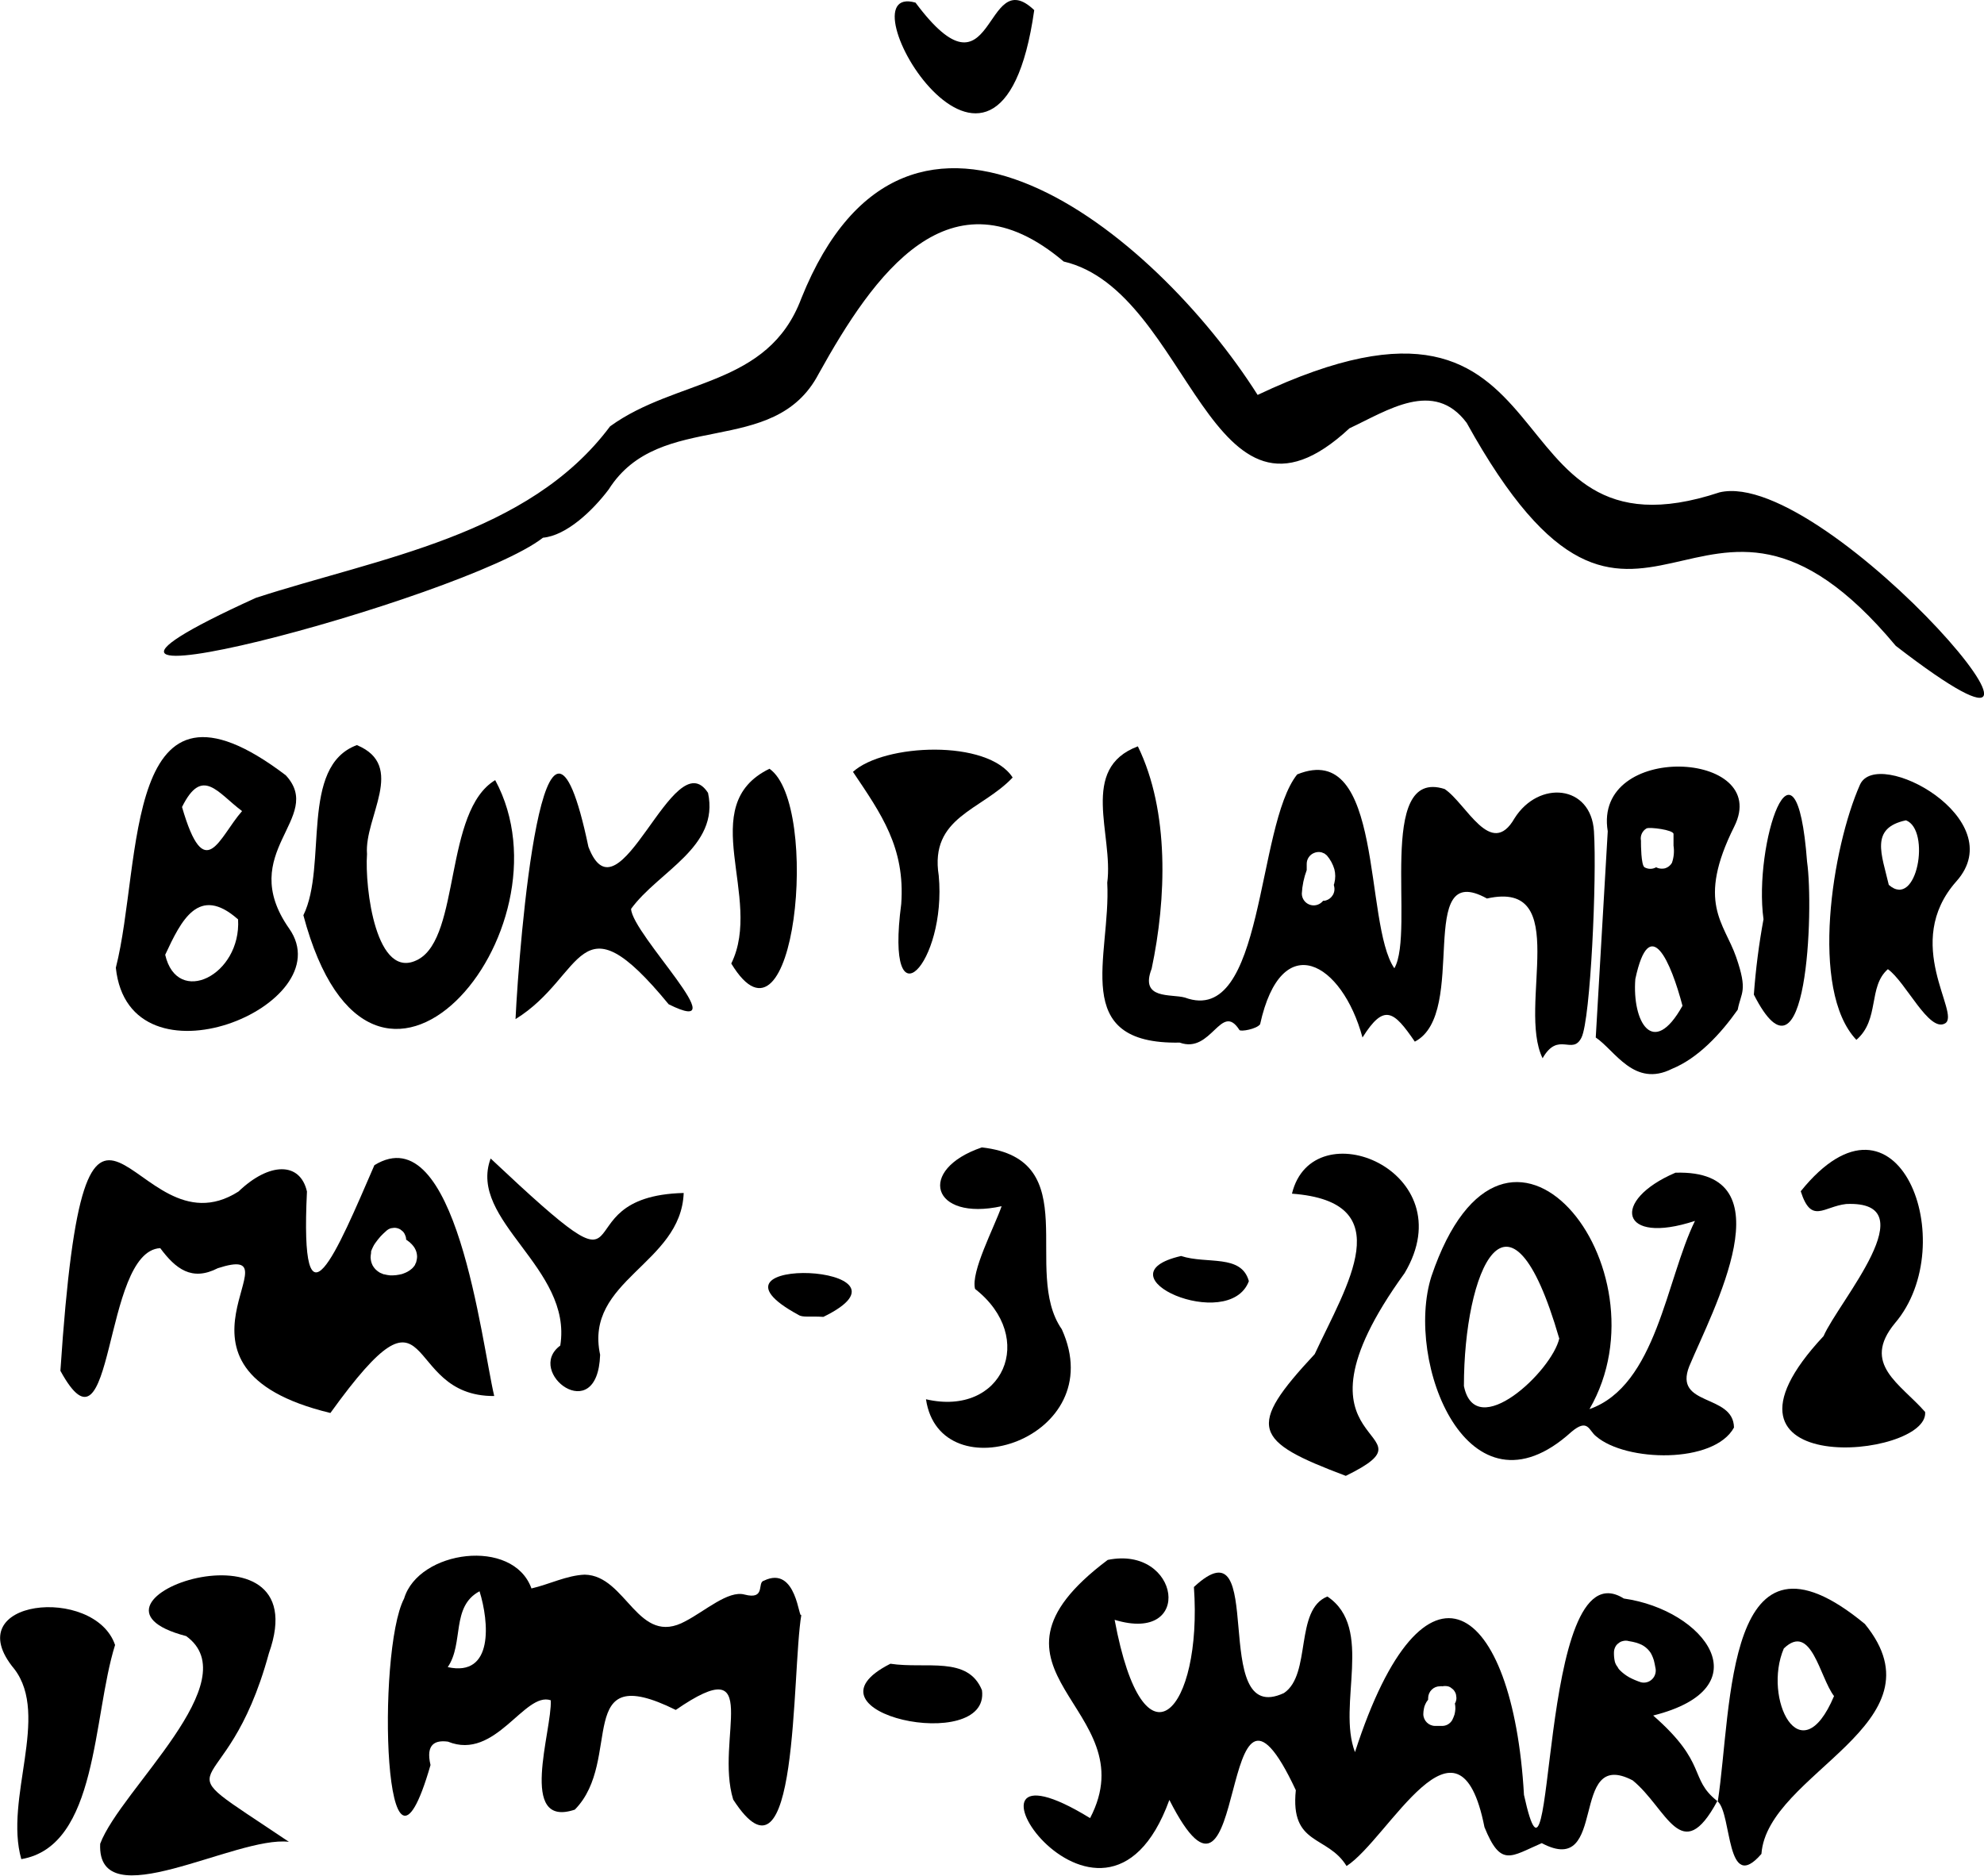
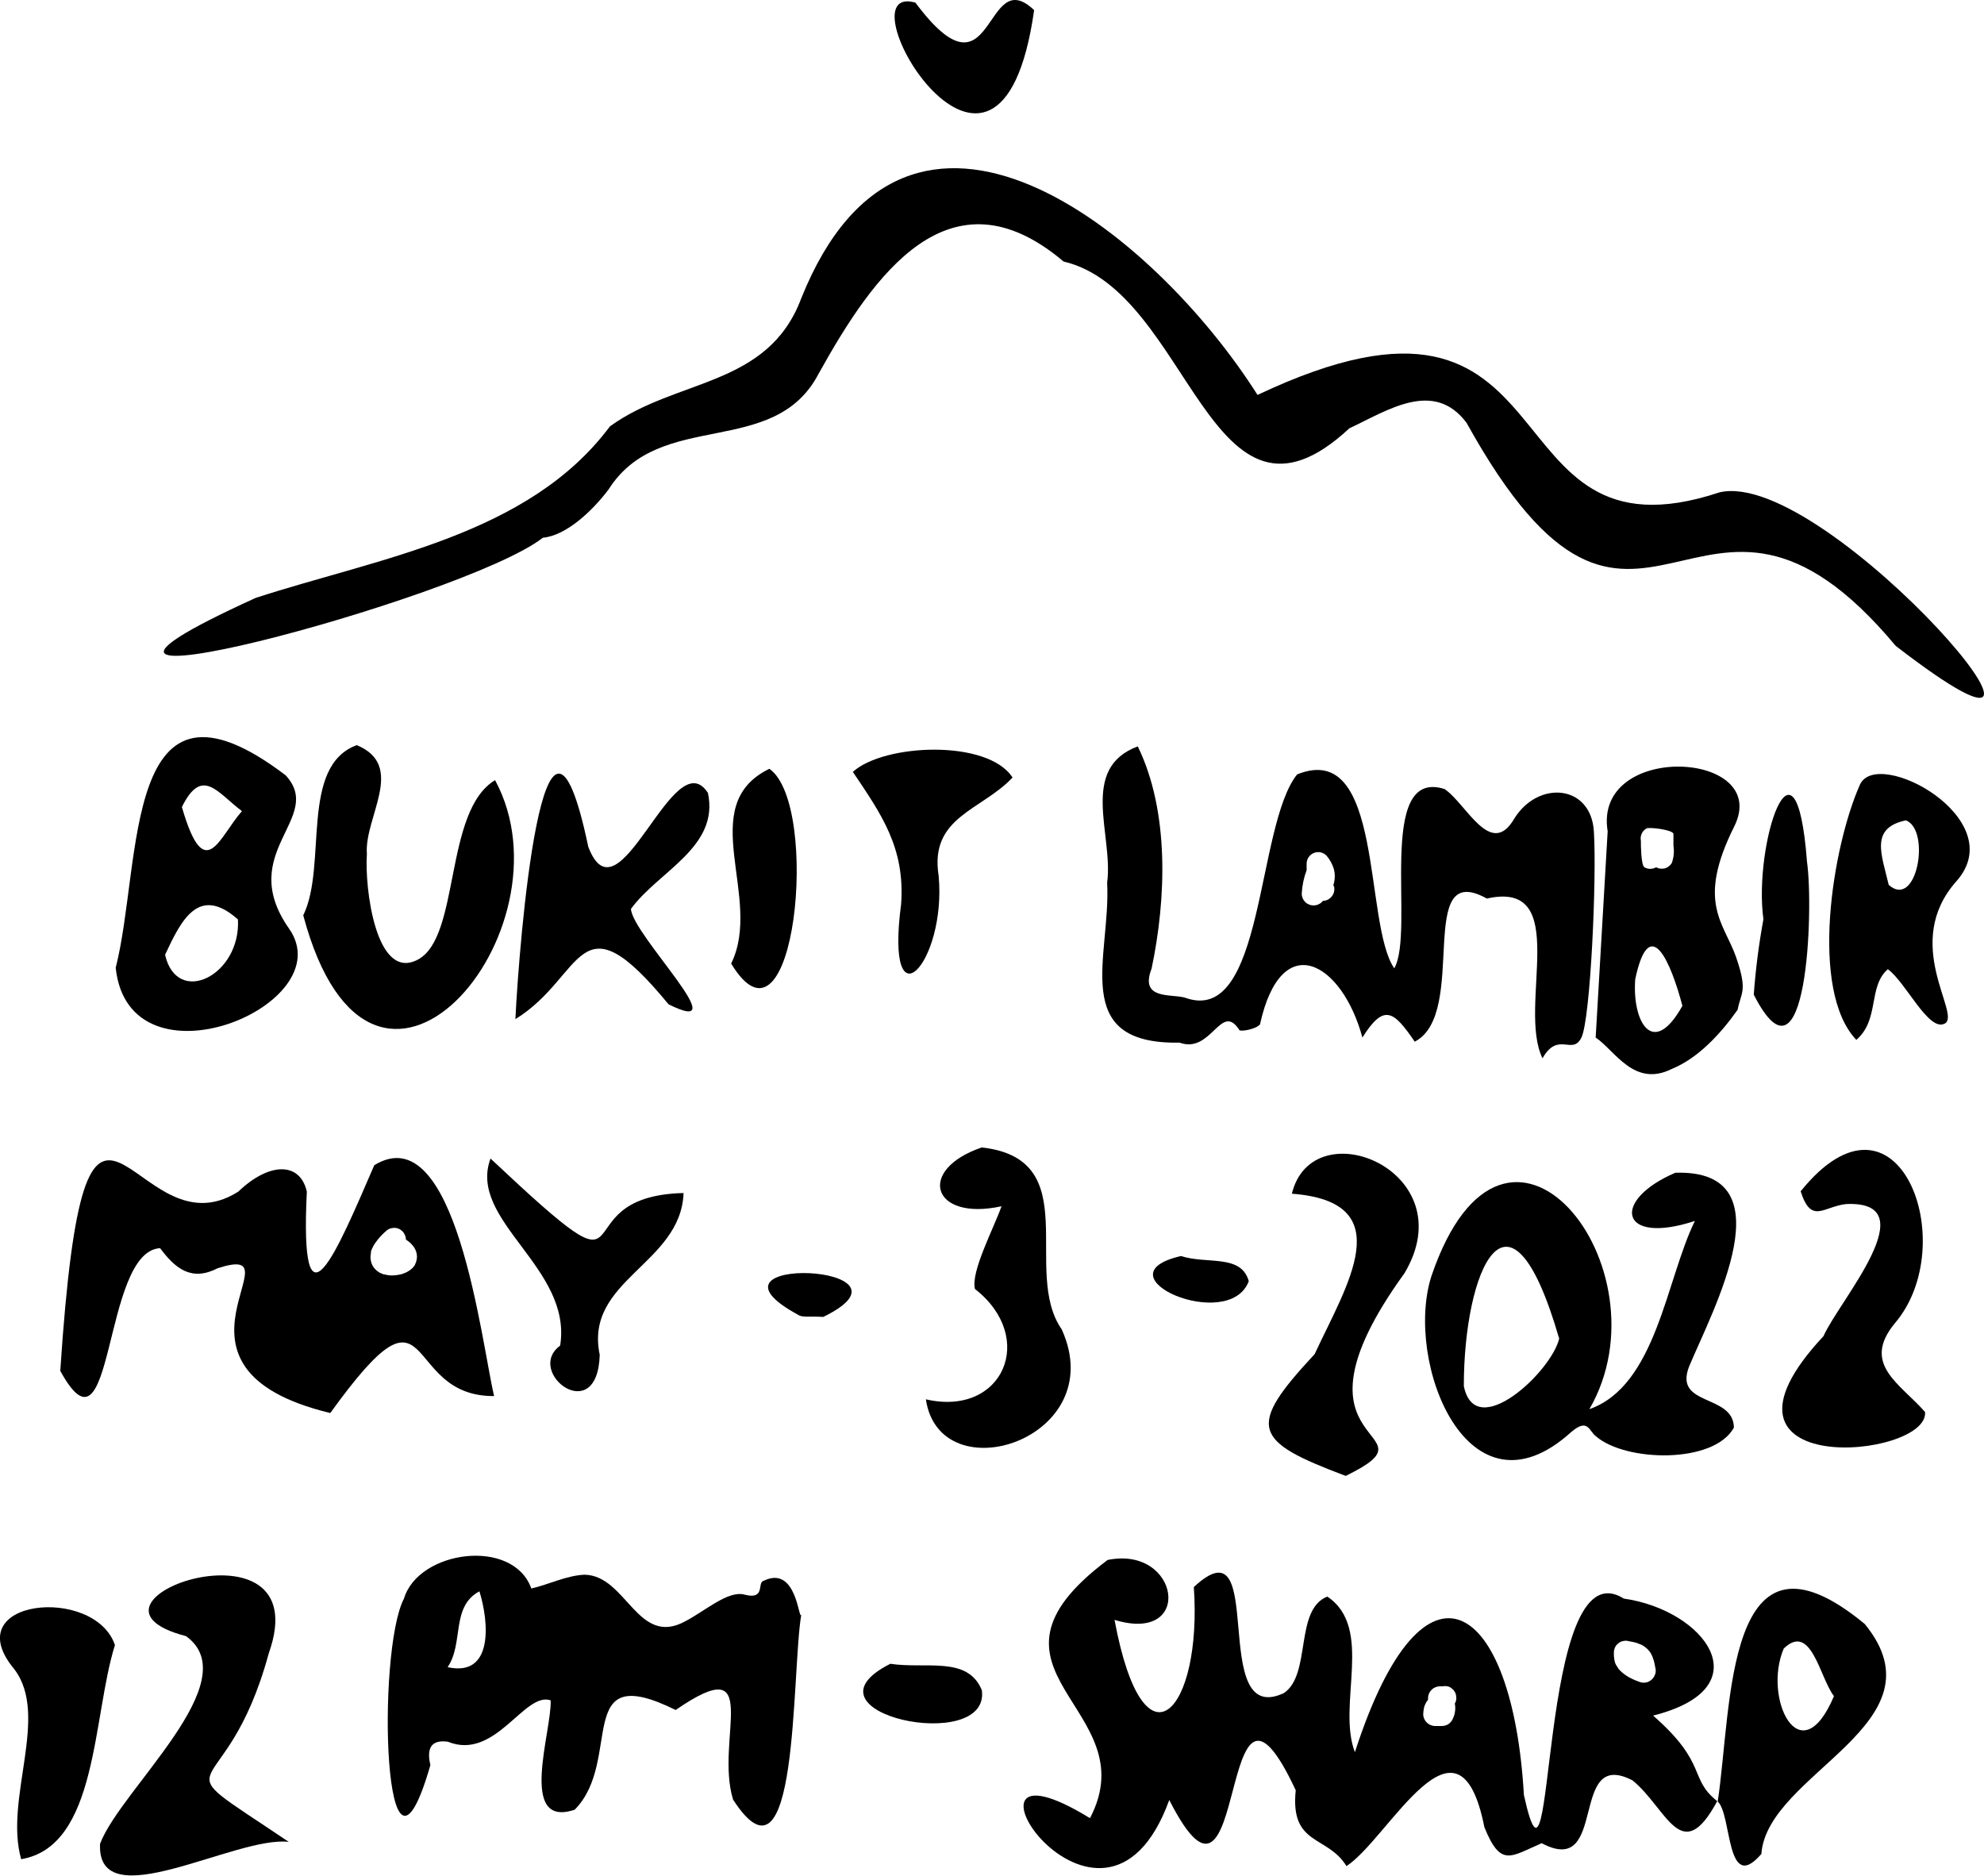
- <svg xmlns="http://www.w3.org/2000/svg" viewBox="0 0 287.75 272.01">
-   <g id="Layer_2" data-name="Layer 2">
-     <g id="Layer_1-2" data-name="Layer 1">
-       <path d="M231.44,150.48c2.8,1.88,5.57,7.31,11.07,4.54,3.74-1.53,7-5,9.52-8.57.48-2.56,1.5-2.65-.23-7.64s-5.8-7.87-.27-18.93-20.51-12.35-18.35.69Zm-.26-29.91c-.42-6.76-8-7.45-11.51-1.9-3.43,6-7-2.15-10.15-4.23-10.07-3.21-4.21,20.67-7.29,26-4.47-6.47-1.45-33.26-14.09-28.12-6,7.48-4.69,36.65-16.28,32.37-2-.57-6.59.35-4.83-4.19,2.14-10.12,2.61-22.8-2-32.25-8.57,3.22-3.51,12.82-4.44,19.78.56,10.68-5.61,23.49,10.51,23.19,4.62,1.69,6-6,8.66-1.83.17.28,2.49-.13,3-.83,3.1-14.07,11.9-9,14.85,1.92,3.14-5,4.54-3.86,7.59.6,7.91-4.09-.08-26.6,10.46-20.76,12.45-2.79,4.37,15.62,8.07,23.17,2.28-4,4.32-.35,5.64-3S231.61,127.32,231.18,120.57Zm-37.7,7.92a1.7,1.7,0,0,1-.17,1.32,1.74,1.74,0,0,1-1,.79,1.4,1.4,0,0,1-.41.05l-.16.17a1.72,1.72,0,0,1-2.93-1.21,11.4,11.4,0,0,1,.71-3.41c0-.3,0-.61,0-.91a1.7,1.7,0,0,1,1.05-1.57,1.72,1.72,0,0,1,1.12-.09l.41.17.34.27a5.44,5.44,0,0,1,1.09,2,4,4,0,0,1,0,2c0,.09-.06.17-.08.26A2.5,2.5,0,0,0,193.48,128.49Zm44.52-6.2a2,2,0,0,1,0-.35,1.68,1.68,0,0,1,.81-1.79c.44-.22,3.91.21,3.91.81v1.69a5.2,5.2,0,0,1-.23,2.5,1.73,1.73,0,0,1-1,.79,2,2,0,0,1-.91,0,1.77,1.77,0,0,1-.38-.15,1.7,1.7,0,0,1-1.69,0C238,125.47,238,122.33,238,122.29ZM237.18,142c2.09-9.78,5.19-2.37,6.84,3.88C239.72,153.6,236.7,148.13,237.18,142Z" />
-       <path d="M262.09,125c-1.61-21.31-7.81-2.48-6.32,8.33a100.79,100.79,0,0,0-1.4,10.93C262.13,159.51,263.07,131.76,262.09,125Z" />
-       <path d="M235.51,231.85c-12.71-8-9.79,49.83-14.48,28.48-1.61-28.16-14.5-37.16-24.51-6.2-2.64-6.9,2.82-18-4-22.57-4.8,1.9-2.27,11.29-6.3,14-11.13,5.19-2.12-25.58-13.06-15.38,1.26,17.94-7.24,27.63-11.5,4.76,11.59,3.54,9.47-10.83-1-8.69-21.66,16.24,5.86,21.37-2.56,37.45-23.26-14.29,1.66,24.44,11.5-2.64,11.71,23.11,6.74-26.21,18.34-1.41-.84,8.09,4.58,6.47,7.36,11,6.09-3.92,16.25-24.59,20-5.64,2.38,5.87,3.79,4.27,8.31,2.32,9.76,5.18,3.81-14,13.19-9.1,5,4.09,7.06,12.67,12.27,3-4.18-3.3-1.3-5.41-9.3-12.41C255.76,244.81,247.26,233.51,235.51,231.85Zm-24.37,14.94c0,.1-.09.18-.13.28s0,0,0,0a3.47,3.47,0,0,1,.07.79,4.42,4.42,0,0,1-.12.8,5.37,5.37,0,0,1-.34.83,1.78,1.78,0,0,1-.61.61,1.67,1.67,0,0,1-.87.23h-1a1.73,1.73,0,0,1-1.71-1.71,4.46,4.46,0,0,1,.09-.81,1.63,1.63,0,0,1,.07-.3,3.69,3.69,0,0,1,.29-.64,3.79,3.79,0,0,1,.25-.35,1.57,1.57,0,0,1,0-.23,1.73,1.73,0,0,1,.51-1.21,1.68,1.68,0,0,1,1.21-.5,1,1,0,0,1,.35,0,2,2,0,0,1,.77,0,1.24,1.24,0,0,1,.58.3,1.33,1.33,0,0,1,.45.49,1.27,1.27,0,0,1,.2.63A1.35,1.35,0,0,1,211.14,246.79Zm28.93-4a1.68,1.68,0,0,1-.44.75A1.71,1.71,0,0,1,238,244a10.57,10.57,0,0,1-1.7-.72,6.24,6.24,0,0,1-1.39-1.06,1.57,1.57,0,0,1-.31-.45,2,2,0,0,1-.4-.8,5.59,5.59,0,0,1-.12-1.29,1.77,1.77,0,0,1,.23-.87,1.36,1.36,0,0,1,.44-.48,1.28,1.28,0,0,1,.59-.3,1.57,1.57,0,0,1,.91,0,8.44,8.44,0,0,1,1.11.24,7.05,7.05,0,0,1,.76.3,1.69,1.69,0,0,1,.29.17,3.44,3.44,0,0,1,1,1,4.94,4.94,0,0,1,.33.7c.05.13.09.25.13.38.09.33.15.68.21,1A1.79,1.79,0,0,1,240.07,242.8Z" />
-       <path d="M37.12,86.71c17.87-5.81,39.51-9,51.36-24.87,9.65-7,22.9-5.65,27.74-18.56,15.51-38.7,51.17-9.69,66.18,14,47.13-22.31,32.41,25.61,67,14.13,15.79-3.72,60,48.85,25.55,22.26C246.1,59.1,238,107,212.72,61.33c-4.77-6.38-11.51-1.77-17,.79-20.25,18.83-23-19.88-41.45-24.19-16.53-14-27.6,2-35.53,16.28-6.48,12.4-23,5-30.46,16.78-2.33,3.09-6.12,6.69-9.53,7C67.34,86.92-5.72,106.19,37.12,86.71Z" />
-       <path d="M116.23,234.17c-1.44,8.47-.32,41.65-9.89,26.84-2.69-8.73,4.61-21.92-8.33-13-15-7.43-7.54,7.28-14.64,14.46-8.32,2.8-3.27-11.5-3.49-15.86-3.82-1.31-8,8.81-14.91,6-1.77-.24-3.27.28-2.53,3.39-6.8,23.61-7.86-16.49-3.83-24.15,2.09-7,15.8-8.89,18.47-1.46,2.6-.6,5.13-1.9,7.72-2,6.1.1,7.68,10.59,14.65,6.73,2.83-1.48,6.17-4.47,8.51-3.85,3.16.83,1.81-1.75,2.82-2C115.6,226.92,115.85,235.24,116.23,234.17ZM69.55,230.8c-4.17,2.22-2.24,7.52-4.61,11C71.64,243.28,70.93,235.22,69.55,230.8Z" />
-       <path d="M54.3,169c-5.44,12.56-10.84,25.69-9.78,3.82-1-4.36-5.49-4.26-9.93,0-15.43,9.83-22.13-29.71-25.83,26,7.92,14.52,6-17.34,14.48-17.79,2.23,3,4.58,4.85,8.35,2.91,12.38-4-10.81,14.46,16.33,21,15.53-21.55,10-2.36,23.76-2.46C69.83,194.65,66.14,161.71,54.3,169Zm6.19,13.34a2.7,2.7,0,0,1-.1.59c0,.15-.12.3-.18.45l0,0,0,.06a3.32,3.32,0,0,1-.37.47.65.65,0,0,1-.12.11,3.27,3.27,0,0,1-.65.45,4.23,4.23,0,0,1-.58.25l-.19.07-.42.09a5,5,0,0,1-.88.1,3,3,0,0,1-.42,0,4.94,4.94,0,0,1-.84-.15l-.08,0a5.32,5.32,0,0,1-.5-.21l-.15-.08a3.41,3.41,0,0,1-.48-.37.57.57,0,0,1-.11-.11,3.1,3.1,0,0,1-.36-.49,3,3,0,0,1-.22-.56,3.42,3.42,0,0,1-.09-.63,4.46,4.46,0,0,1,.07-.65,1.42,1.42,0,0,1,0-.22,4.55,4.55,0,0,1,.27-.64,3.3,3.3,0,0,1,.32-.55,10.91,10.91,0,0,1,.79-1c.25-.26.5-.51.77-.74a1.68,1.68,0,0,1,.75-.44l.46-.06a1.77,1.77,0,0,1,.87.23l.34.27a1.32,1.32,0,0,1,.36.55,1.39,1.39,0,0,1,.15.66h0l.12.09a3.58,3.58,0,0,1,.73.62,3.27,3.27,0,0,1,.39.51,2.9,2.9,0,0,1,.25.57,2.78,2.78,0,0,1,.1.6Z" />
-       <path d="M243,170.09c16.52-.52,5.37,20,2,28.08-2.32,5.87,6.41,3.93,6.49,8.88-2.89,5.29-15.69,5-20,1.27-1.05-.79-1.15-2.7-3.59-.63-15,13.6-24.24-10.18-20.29-22.58,10.73-31.63,34.75-1.16,22.92,19.27,9.72-3.42,11.13-18.82,15.3-27.3C234.9,180.68,233.59,174.11,243,170.09Zm-16.87,24c-7.3-25.2-13.82-9.68-13.81,6.94C214,209.31,225.12,198.87,226.16,194.09Z" />
-       <path d="M41.94,134.68c7.82,11.13-23.22,23.93-25.14,5.68,3.91-15.29.86-46,24.65-27.91C47.19,118.66,34.13,123.55,41.94,134.68Zm-7.41-1.33c-5.72-5.06-8.24.14-10.57,5.13C25.7,146.06,35,141.46,34.53,133.35Zm-8.13-16.3c3.32,11.47,5.36,4.39,8.71.59C31.56,115,29.34,111.09,26.4,117.05Z" />
-       <path d="M27,237.3c-19.19-5,19.4-18.3,12,2.49-6.36,23.38-17,13.94,2.9,27.35-7.68-.93-27.88,11.2-27.37.28C17.49,259.53,36,243.8,27,237.3Z" />
-       <path d="M44,132.75c3.54-7.21-.58-21.6,7.76-24.68,7.23,3,1.05,10.45,1.47,15.8-.35,4.86,1.31,18.62,7.44,15.28s3.72-21.54,11.15-26C83.64,135,54,170.28,44,132.75Z" />
-       <path d="M249.14,261.29c2.11-13.77,1-42.54,21.33-25.75,11.86,14.51-14.15,21.57-15,33.35C250.32,274.86,251.22,263.16,249.14,261.29ZM266,246c-2.08-2.69-3.28-10.75-7.28-6.91C255.63,246.28,261.11,257.56,266,246Z" />
-       <path d="M85.34,122.82c4.46,11.68,12.33-15.55,17.35-7.82,1.69,7.88-7.18,11.35-11.16,16.82.14,3.7,15.64,18.91,5.45,13.84-13.29-16.16-12.07-4.09-22.21,2.15C75.28,137,78.88,92,85.34,122.82Z" />
-       <path d="M261.17,172.78c14.1-17.49,23.48,7.64,13.66,19.14-4.9,5.94.78,8.75,4.38,12.87.63,6.82-34.35,10-14.73-11,2.21-5.06,15.18-19.69,3.28-19.16C264.46,175,262.71,177.62,261.17,172.78Z" />
-       <path d="M142.4,166.42c15.16,1.7,5.71,17.93,11.6,26.38,7.19,15.87-17.67,23.92-19.7,10.15,11.15,2.59,16.18-8.92,7.12-16-.65-2.47,2.76-8.88,3.85-12C135.12,177.17,132.92,169.65,142.4,166.42Z" />
-       <path d="M195.19,214.06c-13.47-5.07-14.44-7-4.51-17.66,4.64-10,12.53-22.08-3.3-23.27,3-12.35,25.14-3.3,16.34,11.52C184.64,211,209.59,207,195.19,214.06Z" />
-       <path d="M283.76,127.81c-8,9,.69,19.24-1.65,20.62s-5.69-6-8.3-7.86c-2.91,2.54-1.15,7.32-4.57,10.25-6.84-7.22-3.48-28,.52-37C272.24,108.23,291.79,118.78,283.76,127.81Zm-9.82.53c4.12,3.64,6.12-8,2.49-9.36C271.16,120.1,272.92,123.93,273.94,128.34Z" />
-       <path d="M16.69,238.59c-3.28,10.45-2.45,29.18-13.6,31.06-2.5-8.76,4.17-20.78-1-27.56C-6.4,231.91,13.72,229.88,16.69,238.59Z" />
-       <path d="M81.26,195.16c1.81-11.29-13.45-18.1-10.1-27.13,24.26,22.83,9.06,5.47,28,5-.39,10.34-14.45,12.61-12.12,23.47C86.67,207.16,76.06,199,81.26,195.16Z" />
-       <path d="M130.71,131.12c.59-8.2-2.91-13.08-7-19.17,4.51-4.1,19.56-4.76,23.16.82-4.51,4.79-12.07,5.69-10.72,14.23C137.33,139.7,128.31,149.35,130.71,131.12Z" />
-       <path d="M106.06,139.75c4.71-9.55-5.4-22.91,5.54-28.25C119.08,116.71,115.29,155,106.06,139.75Z" />
-       <path d="M150,1.47c-5.06,35.8-28.45-4.28-17.22-1.09C144.36,15.89,142.62-5.58,150,1.47Z" />
-       <path d="M129.14,241.31c5.2.79,11.23-1.19,13.28,3.84C143.67,254.54,115,248.46,129.14,241.31Z" />
-       <path d="M171.3,182.17c3.76,1.23,8.73-.33,9.83,3.65C178.26,193.43,159,185,171.3,182.17Z" />
-       <path d="M119.42,191c-2-.13-3,.12-3.62-.29C99.46,181.85,135.16,183.33,119.42,191Z" />
-     </g>
-   </g>
+ <svg xmlns="http://www.w3.org/2000/svg" width="287.74" height="272.01" viewBox="0 0 287.74 272.01">
+   <path d="M231.44,150.48c2.8,1.88,5.57,7.31,11.07,4.54,3.74-1.53,7-5,9.52-8.57.48-2.56,1.5-2.65-.23-7.64s-5.8-7.87-.27-18.93-20.51-12.35-18.35.69Zm-.26-29.91c-.42-6.76-8-7.45-11.51-1.9-3.43,6-7-2.15-10.15-4.23-10.07-3.21-4.21,20.67-7.29,26-4.47-6.47-1.45-33.26-14.09-28.12-6,7.48-4.69,36.65-16.28,32.37-2-.57-6.59.35-4.83-4.19,2.14-10.12,2.61-22.8-2-32.25-8.57,3.22-3.51,12.82-4.44,19.78.56,10.68-5.61,23.49,10.51,23.19,4.62,1.69,6-6,8.66-1.83.17.28,2.49-.13,3-.83,3.1-14.07,11.9-9,14.85,1.92,3.14-5,4.54-3.86,7.59.6,7.91-4.09-.08-26.6,10.46-20.76,12.45-2.79,4.37,15.62,8.07,23.17,2.28-4,4.32-.35,5.64-3s2.24-23.17,1.81-29.92Zm-37.7,7.92a1.7,1.7,0,0,1-.17,1.32,1.75,1.75,0,0,1-1,.79,1.4,1.4,0,0,1-.41.05l-.16.17a1.72,1.72,0,0,1-2.43,0,1.7,1.7,0,0,1-.5-1.2,11.33,11.33,0,0,1,.71-3.41v-.91a1.69,1.69,0,0,1,1-1.57,1.72,1.72,0,0,1,1.12-.09l.41.17.34.27a5.42,5.42,0,0,1,1.09,2,4,4,0,0,1,0,2,1.29,1.29,0,0,1-.08.26l0,.16Zm44.52-6.2a2,2,0,0,1,0-.35,1.68,1.68,0,0,1,.81-1.79c.44-.22,3.91.21,3.91.81v1.69a5.18,5.18,0,0,1-.23,2.5,1.75,1.75,0,0,1-1,.79,2,2,0,0,1-.91,0,2.5,2.5,0,0,1-.38-.15,1.7,1.7,0,0,1-1.69,0c-.51-.32-.51-3.46-.51-3.5ZM237.18,142c2.09-9.78,5.19-2.37,6.84,3.88C239.72,153.6,236.7,148.13,237.18,142Z" transform="translate(-0.02 0)" />
+   <path d="M262.09,125c-1.61-21.31-7.81-2.48-6.32,8.33a100.48,100.48,0,0,0-1.4,10.93C262.13,159.51,263.07,131.76,262.09,125Z" transform="translate(-0.02 0)" />
+   <path d="M235.51,231.85c-12.71-8-9.79,49.83-14.48,28.48-1.61-28.16-14.5-37.16-24.51-6.2-2.64-6.9,2.82-18-4-22.57-4.8,1.9-2.27,11.29-6.3,14-11.13,5.19-2.12-25.58-13.06-15.38,1.26,17.94-7.24,27.63-11.5,4.76,11.59,3.54,9.47-10.83-1-8.69-21.66,16.24,5.86,21.37-2.56,37.45-23.26-14.29,1.66,24.44,11.5-2.64,11.71,23.11,6.74-26.21,18.34-1.41-.84,8.09,4.58,6.47,7.36,11,6.09-3.92,16.25-24.59,20-5.64,2.38,5.87,3.79,4.27,8.31,2.32,9.76,5.18,3.81-14,13.19-9.1,5,4.09,7.06,12.67,12.27,3-4.18-3.3-1.3-5.41-9.3-12.41C255.76,244.81,247.26,233.51,235.51,231.85Zm-24.37,14.94c0,.1-.09.18-.13.28h0a3.47,3.47,0,0,1,.07.79,5.32,5.32,0,0,1-.12.8,5,5,0,0,1-.34.83,1.78,1.78,0,0,1-.61.61,1.74,1.74,0,0,1-.87.23h-1a1.73,1.73,0,0,1-1.71-1.71,5.58,5.58,0,0,1,.09-.81,1.63,1.63,0,0,1,.07-.3,3.69,3.69,0,0,1,.29-.64c.08-.12.16-.24.25-.35a.89.89,0,0,1,0-.23,1.72,1.72,0,0,1,1.72-1.71,1,1,0,0,1,.35,0,2,2,0,0,1,.77,0,1.24,1.24,0,0,1,.58.3,1.33,1.33,0,0,1,.45.49,1.3,1.3,0,0,1,.2.63,1.34,1.34,0,0,1-.06.79Zm28.93-4a1.74,1.74,0,0,1-.44.75A1.7,1.7,0,0,1,238,244a10.2,10.2,0,0,1-1.7-.72,6.24,6.24,0,0,1-1.39-1.06,1.57,1.57,0,0,1-.31-.45,2,2,0,0,1-.4-.8,5.59,5.59,0,0,1-.12-1.29,1.8,1.8,0,0,1,.23-.87,1.45,1.45,0,0,1,.44-.48,1.33,1.33,0,0,1,.59-.3,1.57,1.57,0,0,1,.91,0,10.44,10.44,0,0,1,1.11.24c.26.09.51.19.76.3a1.69,1.69,0,0,1,.29.17,3.4,3.4,0,0,1,1,1,4.47,4.47,0,0,1,.33.7c0,.13.09.25.13.38.09.33.15.68.21,1a1.81,1.81,0,0,1,0,1Z" transform="translate(-0.02 0)" />
+   <path d="M37.12,86.71c17.87-5.81,39.51-9,51.36-24.87,9.65-7,22.9-5.65,27.74-18.56,15.51-38.7,51.17-9.69,66.18,14,47.13-22.31,32.41,25.61,67,14.13,15.79-3.72,60,48.85,25.55,22.26C246.1,59.1,238,107,212.72,61.33c-4.77-6.38-11.51-1.77-17,.79-20.25,18.83-23-19.88-41.45-24.19-16.53-14-27.6,2-35.53,16.28-6.48,12.4-23,5-30.46,16.78-2.33,3.09-6.12,6.69-9.53,7C67.34,86.92-5.72,106.19,37.12,86.71Z" transform="translate(-0.02 0)" />
+   <path d="M116.23,234.17c-1.44,8.47-.32,41.65-9.89,26.84-2.69-8.73,4.61-21.92-8.33-13-15-7.43-7.54,7.28-14.64,14.46-8.32,2.8-3.27-11.5-3.49-15.86-3.82-1.31-8,8.81-14.91,6-1.77-.24-3.27.28-2.53,3.39-6.8,23.61-7.86-16.49-3.83-24.15,2.09-7,15.8-8.89,18.47-1.46,2.6-.6,5.13-1.9,7.72-2,6.1.1,7.68,10.59,14.65,6.73,2.83-1.48,6.17-4.47,8.51-3.85,3.16.83,1.81-1.75,2.82-2C115.6,226.92,115.85,235.24,116.23,234.17ZM69.55,230.8c-4.17,2.22-2.24,7.52-4.61,11C71.64,243.28,70.93,235.22,69.55,230.8Z" transform="translate(-0.02 0)" />
+   <path d="M54.3,169c-5.44,12.56-10.84,25.69-9.78,3.82-1-4.36-5.49-4.26-9.93,0-15.43,9.83-22.13-29.71-25.83,26,7.92,14.52,6-17.34,14.48-17.79,2.23,3,4.58,4.85,8.35,2.91,12.38-4-10.81,14.46,16.33,21,15.53-21.55,10-2.36,23.76-2.46C69.83,194.65,66.14,161.71,54.3,169Zm6.19,13.34a2.35,2.35,0,0,1-.1.59,1.41,1.41,0,0,1-.18.45h0v.06a3.32,3.32,0,0,1-.37.47l-.12.11a3.15,3.15,0,0,1-.65.45,4.23,4.23,0,0,1-.58.25l-.19.07-.42.09a5.16,5.16,0,0,1-.88.1,2.94,2.94,0,0,1-.42,0,6.17,6.17,0,0,1-.84-.15h-.08a4.4,4.4,0,0,1-.5-.21l-.15-.08a3.41,3.41,0,0,1-.48-.37l-.11-.11a2.8,2.8,0,0,1-.36-.49,3,3,0,0,1-.22-.56,3.42,3.42,0,0,1-.09-.63,4.62,4.62,0,0,1,.07-.65.81.81,0,0,1,0-.22,4,4,0,0,1,.27-.64,3.76,3.76,0,0,1,.32-.55,10.84,10.84,0,0,1,.79-1c.25-.26.5-.51.77-.74a1.74,1.74,0,0,1,.75-.44l.46-.06a1.8,1.8,0,0,1,.87.23l.34.27a1.88,1.88,0,0,1,.51,1.21h0l.12.09a3.33,3.33,0,0,1,.73.62,3.14,3.14,0,0,1,.39.51,2.9,2.9,0,0,1,.25.57,2.51,2.51,0,0,1,.1.6Z" transform="translate(-0.02 0)" />
+   <path d="M243,170.09c16.52-.52,5.37,20,2,28.08-2.32,5.87,6.41,3.93,6.49,8.88-2.89,5.29-15.69,5-20,1.27-1.05-.79-1.15-2.7-3.59-.63-15,13.6-24.24-10.18-20.29-22.58,10.73-31.63,34.75-1.16,22.92,19.27,9.72-3.42,11.13-18.82,15.3-27.3C234.9,180.68,233.59,174.11,243,170.09Zm-16.87,24c-7.3-25.2-13.82-9.68-13.81,6.94,1.68,8.28,12.8-2.16,13.84-6.94Z" transform="translate(-0.02 0)" />
+   <path d="M41.94,134.68c7.82,11.13-23.22,23.93-25.14,5.68,3.91-15.29.86-46,24.65-27.91C47.19,118.66,34.13,123.55,41.94,134.68Zm-7.41-1.33c-5.72-5.06-8.24.14-10.57,5.13,1.74,7.58,11,3,10.57-5.13Zm-8.13-16.3c3.32,11.47,5.36,4.39,8.71.59-3.55-2.64-5.77-6.55-8.71-.59Z" transform="translate(-0.02 0)" />
+   <path d="M27,237.3c-19.19-5,19.4-18.3,12,2.49-6.36,23.38-17,13.94,2.9,27.35-7.68-.93-27.88,11.2-27.37.28C17.49,259.53,36,243.8,27,237.3Z" transform="translate(-0.02 0)" />
+   <path d="M44,132.75c3.54-7.21-.58-21.6,7.76-24.68,7.23,3,1.05,10.45,1.47,15.8-.35,4.86,1.31,18.62,7.44,15.28s3.72-21.54,11.15-26C83.64,135,54,170.28,44,132.75Z" transform="translate(-0.02 0)" />
+   <path d="M249.14,261.29c2.11-13.77,1-42.54,21.33-25.75,11.86,14.51-14.15,21.57-15,33.35C250.32,274.86,251.22,263.16,249.14,261.29ZM266,246c-2.08-2.69-3.28-10.75-7.28-6.91C255.63,246.28,261.11,257.56,266,246Z" transform="translate(-0.02 0)" />
+   <path d="M85.34,122.82c4.46,11.68,12.33-15.55,17.35-7.82,1.69,7.88-7.18,11.35-11.16,16.82.14,3.7,15.64,18.91,5.45,13.84-13.29-16.16-12.07-4.09-22.21,2.15C75.28,137,78.88,92,85.34,122.82Z" transform="translate(-0.02 0)" />
+   <path d="M261.17,172.78c14.1-17.49,23.48,7.64,13.66,19.14-4.9,5.94.78,8.75,4.38,12.87.63,6.82-34.35,10-14.73-11,2.21-5.06,15.18-19.69,3.28-19.16C264.46,175,262.71,177.62,261.17,172.78Z" transform="translate(-0.02 0)" />
+   <path d="M142.4,166.42c15.16,1.7,5.71,17.93,11.6,26.38,7.19,15.87-17.67,23.92-19.7,10.15,11.15,2.59,16.18-8.92,7.12-16-.65-2.47,2.76-8.88,3.85-12C135.12,177.17,132.92,169.65,142.4,166.42Z" transform="translate(-0.02 0)" />
+   <path d="M195.19,214.06c-13.47-5.07-14.44-7-4.51-17.66,4.64-10,12.53-22.08-3.3-23.27,3-12.35,25.14-3.3,16.34,11.52C184.64,211,209.59,207,195.19,214.06Z" transform="translate(-0.02 0)" />
+   <path d="M283.76,127.81c-8,9,.69,19.24-1.65,20.62s-5.69-6-8.3-7.86c-2.91,2.54-1.15,7.32-4.57,10.25-6.84-7.22-3.48-28,.52-37C272.24,108.23,291.79,118.78,283.76,127.81Zm-9.82.53c4.12,3.64,6.12-8,2.49-9.36C271.16,120.1,272.92,123.93,273.94,128.34Z" transform="translate(-0.02 0)" />
+   <path d="M16.69,238.59c-3.28,10.45-2.45,29.18-13.6,31.06-2.5-8.76,4.17-20.78-1-27.56C-6.4,231.91,13.72,229.88,16.69,238.59Z" transform="translate(-0.02 0)" />
+   <path d="M81.26,195.16c1.81-11.29-13.45-18.1-10.1-27.13,24.26,22.83,9.06,5.47,28,5C98.77,183.37,84.71,185.64,87,196.5,86.67,207.16,76.06,199,81.26,195.16Z" transform="translate(-0.02 0)" />
+   <path d="M130.71,131.12c.59-8.2-2.91-13.08-7-19.17,4.51-4.1,19.56-4.76,23.16.82-4.51,4.79-12.07,5.69-10.72,14.23C137.33,139.7,128.31,149.35,130.71,131.12Z" transform="translate(-0.02 0)" />
+   <path d="M106.06,139.75c4.71-9.55-5.4-22.91,5.54-28.25C119.08,116.71,115.29,155,106.06,139.75Z" transform="translate(-0.02 0)" />
+   <path d="M150,1.47c-5.06,35.8-28.45-4.28-17.22-1.09C144.36,15.89,142.62-5.58,150,1.47Z" transform="translate(-0.02 0)" />
+   <path d="M129.14,241.31c5.2.79,11.23-1.19,13.28,3.84C143.67,254.54,115,248.46,129.14,241.31Z" transform="translate(-0.02 0)" />
+   <path d="M171.3,182.17c3.76,1.23,8.73-.33,9.83,3.65C178.26,193.43,159,185,171.3,182.17Z" transform="translate(-0.02 0)" />
+   <path d="M119.42,191c-2-.13-3,.12-3.62-.29C99.46,181.85,135.16,183.33,119.42,191Z" transform="translate(-0.02 0)" />
</svg>
